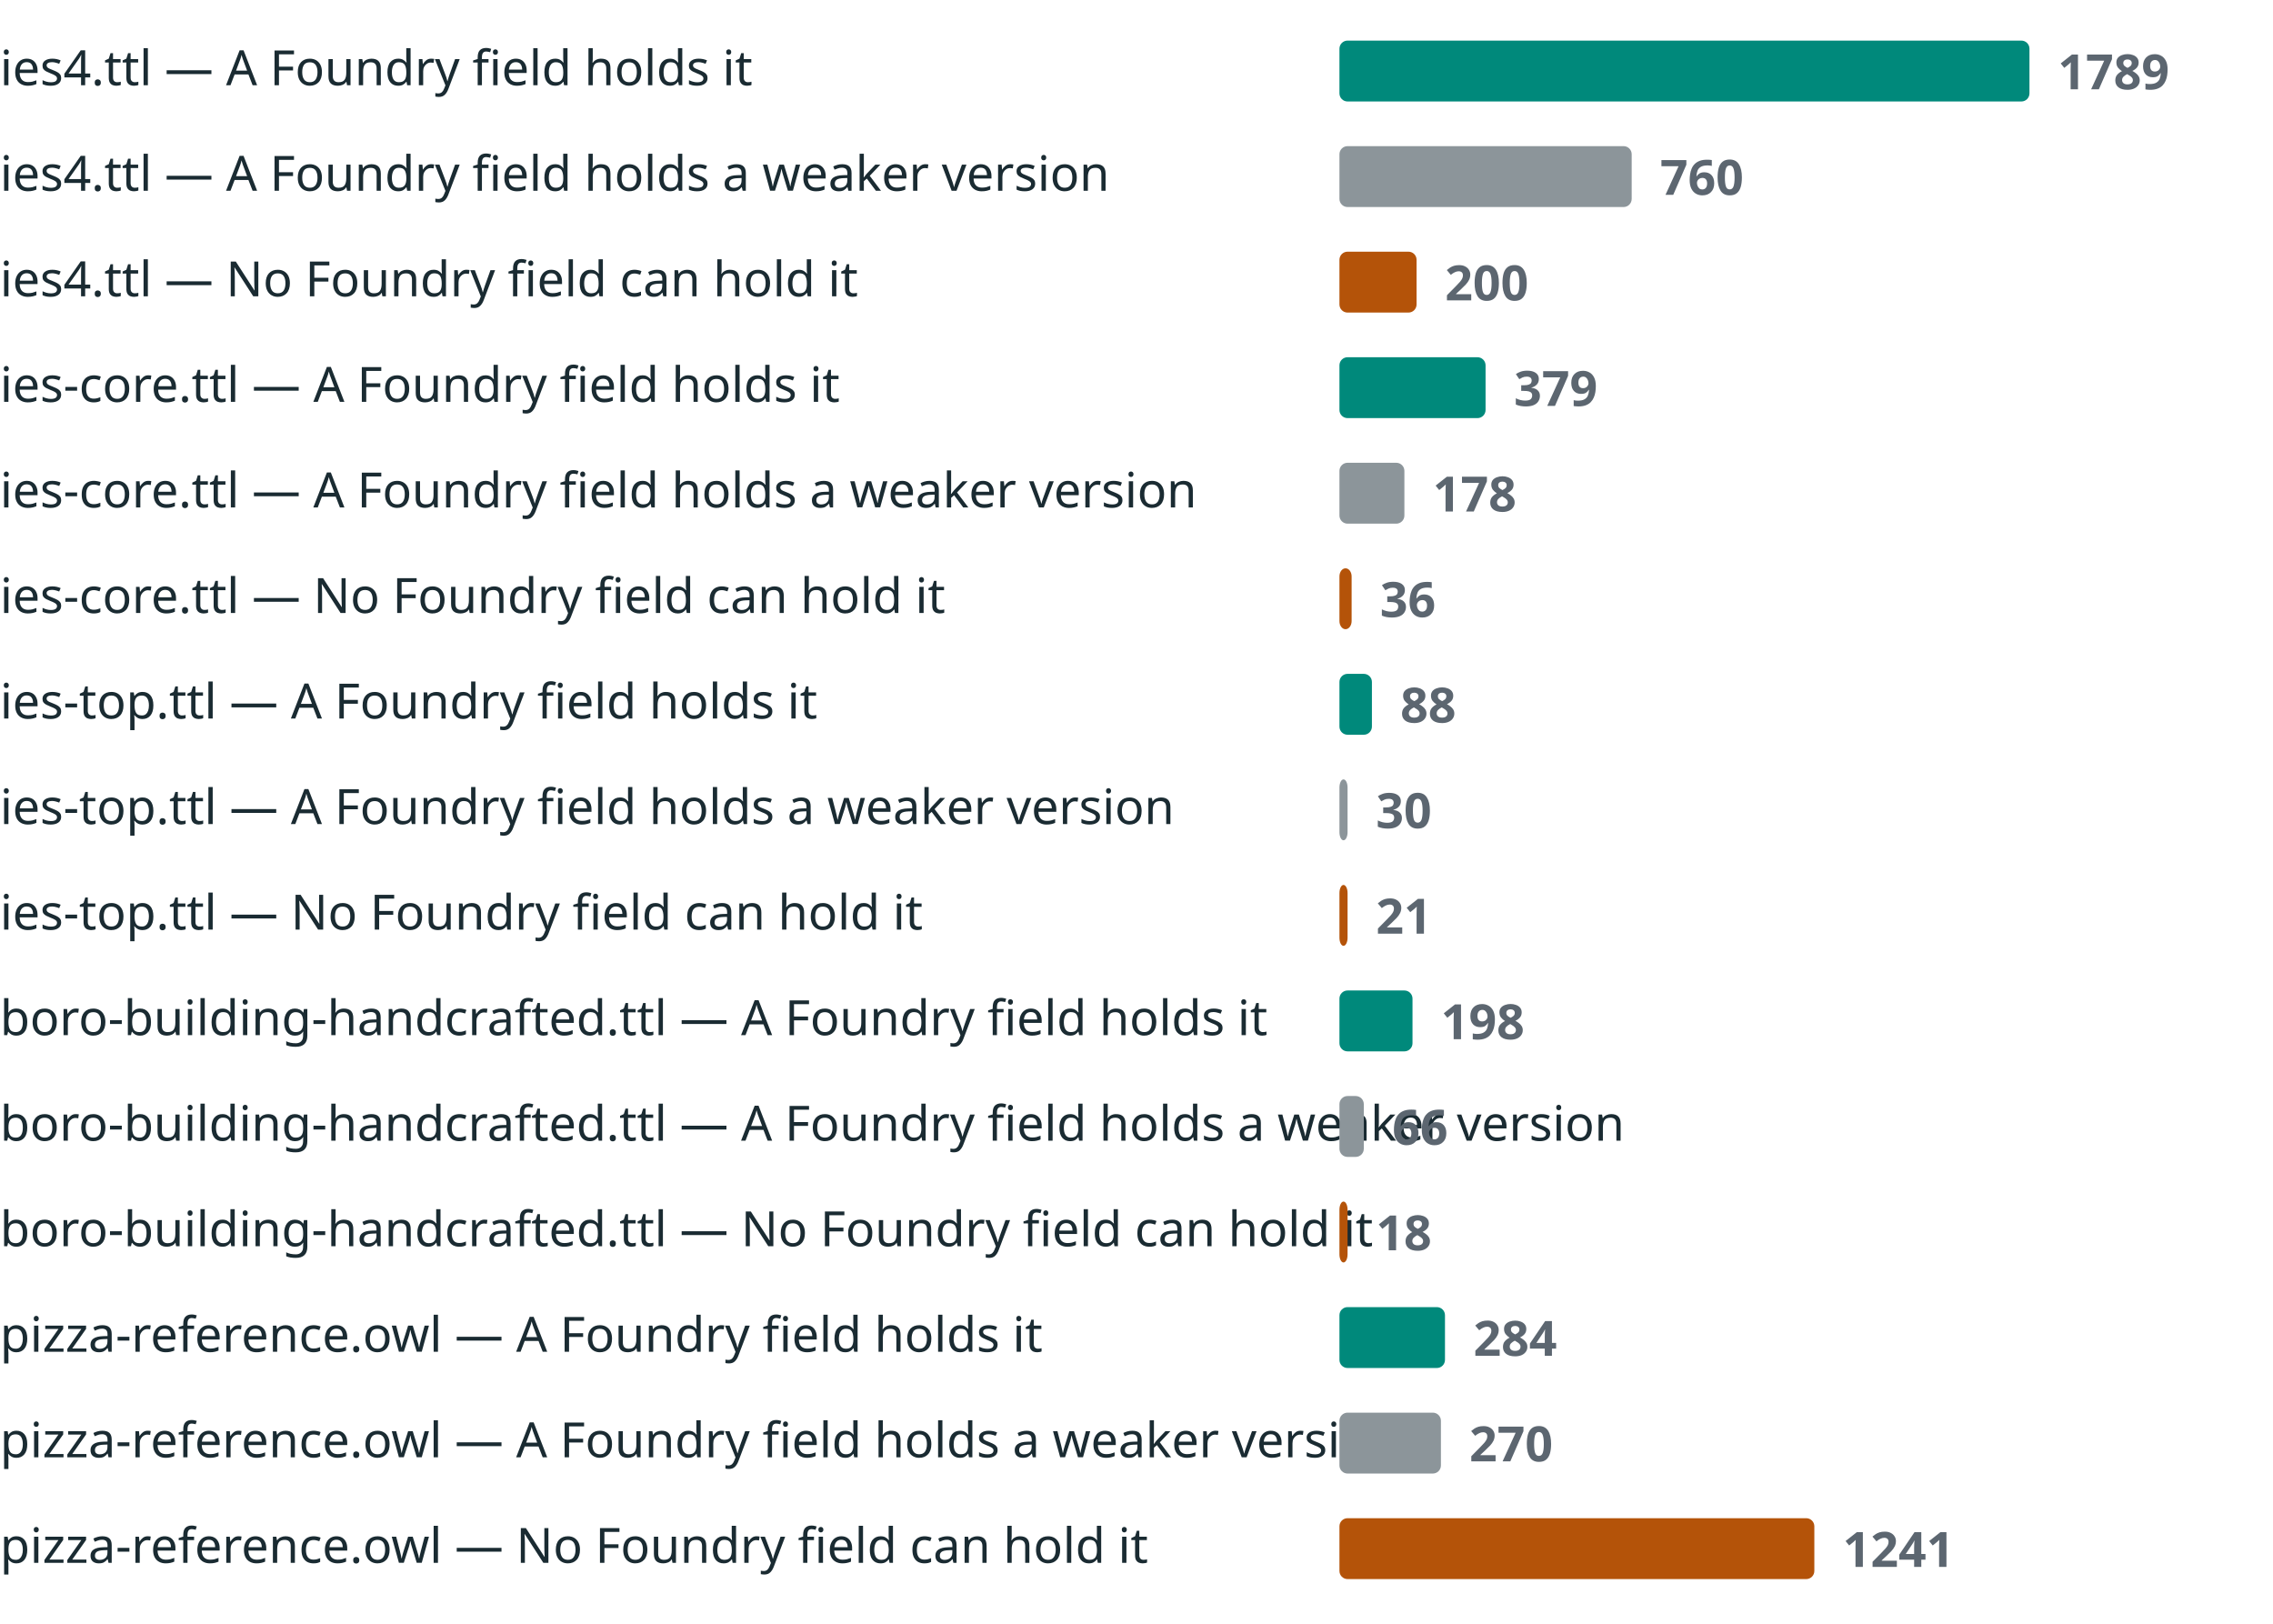
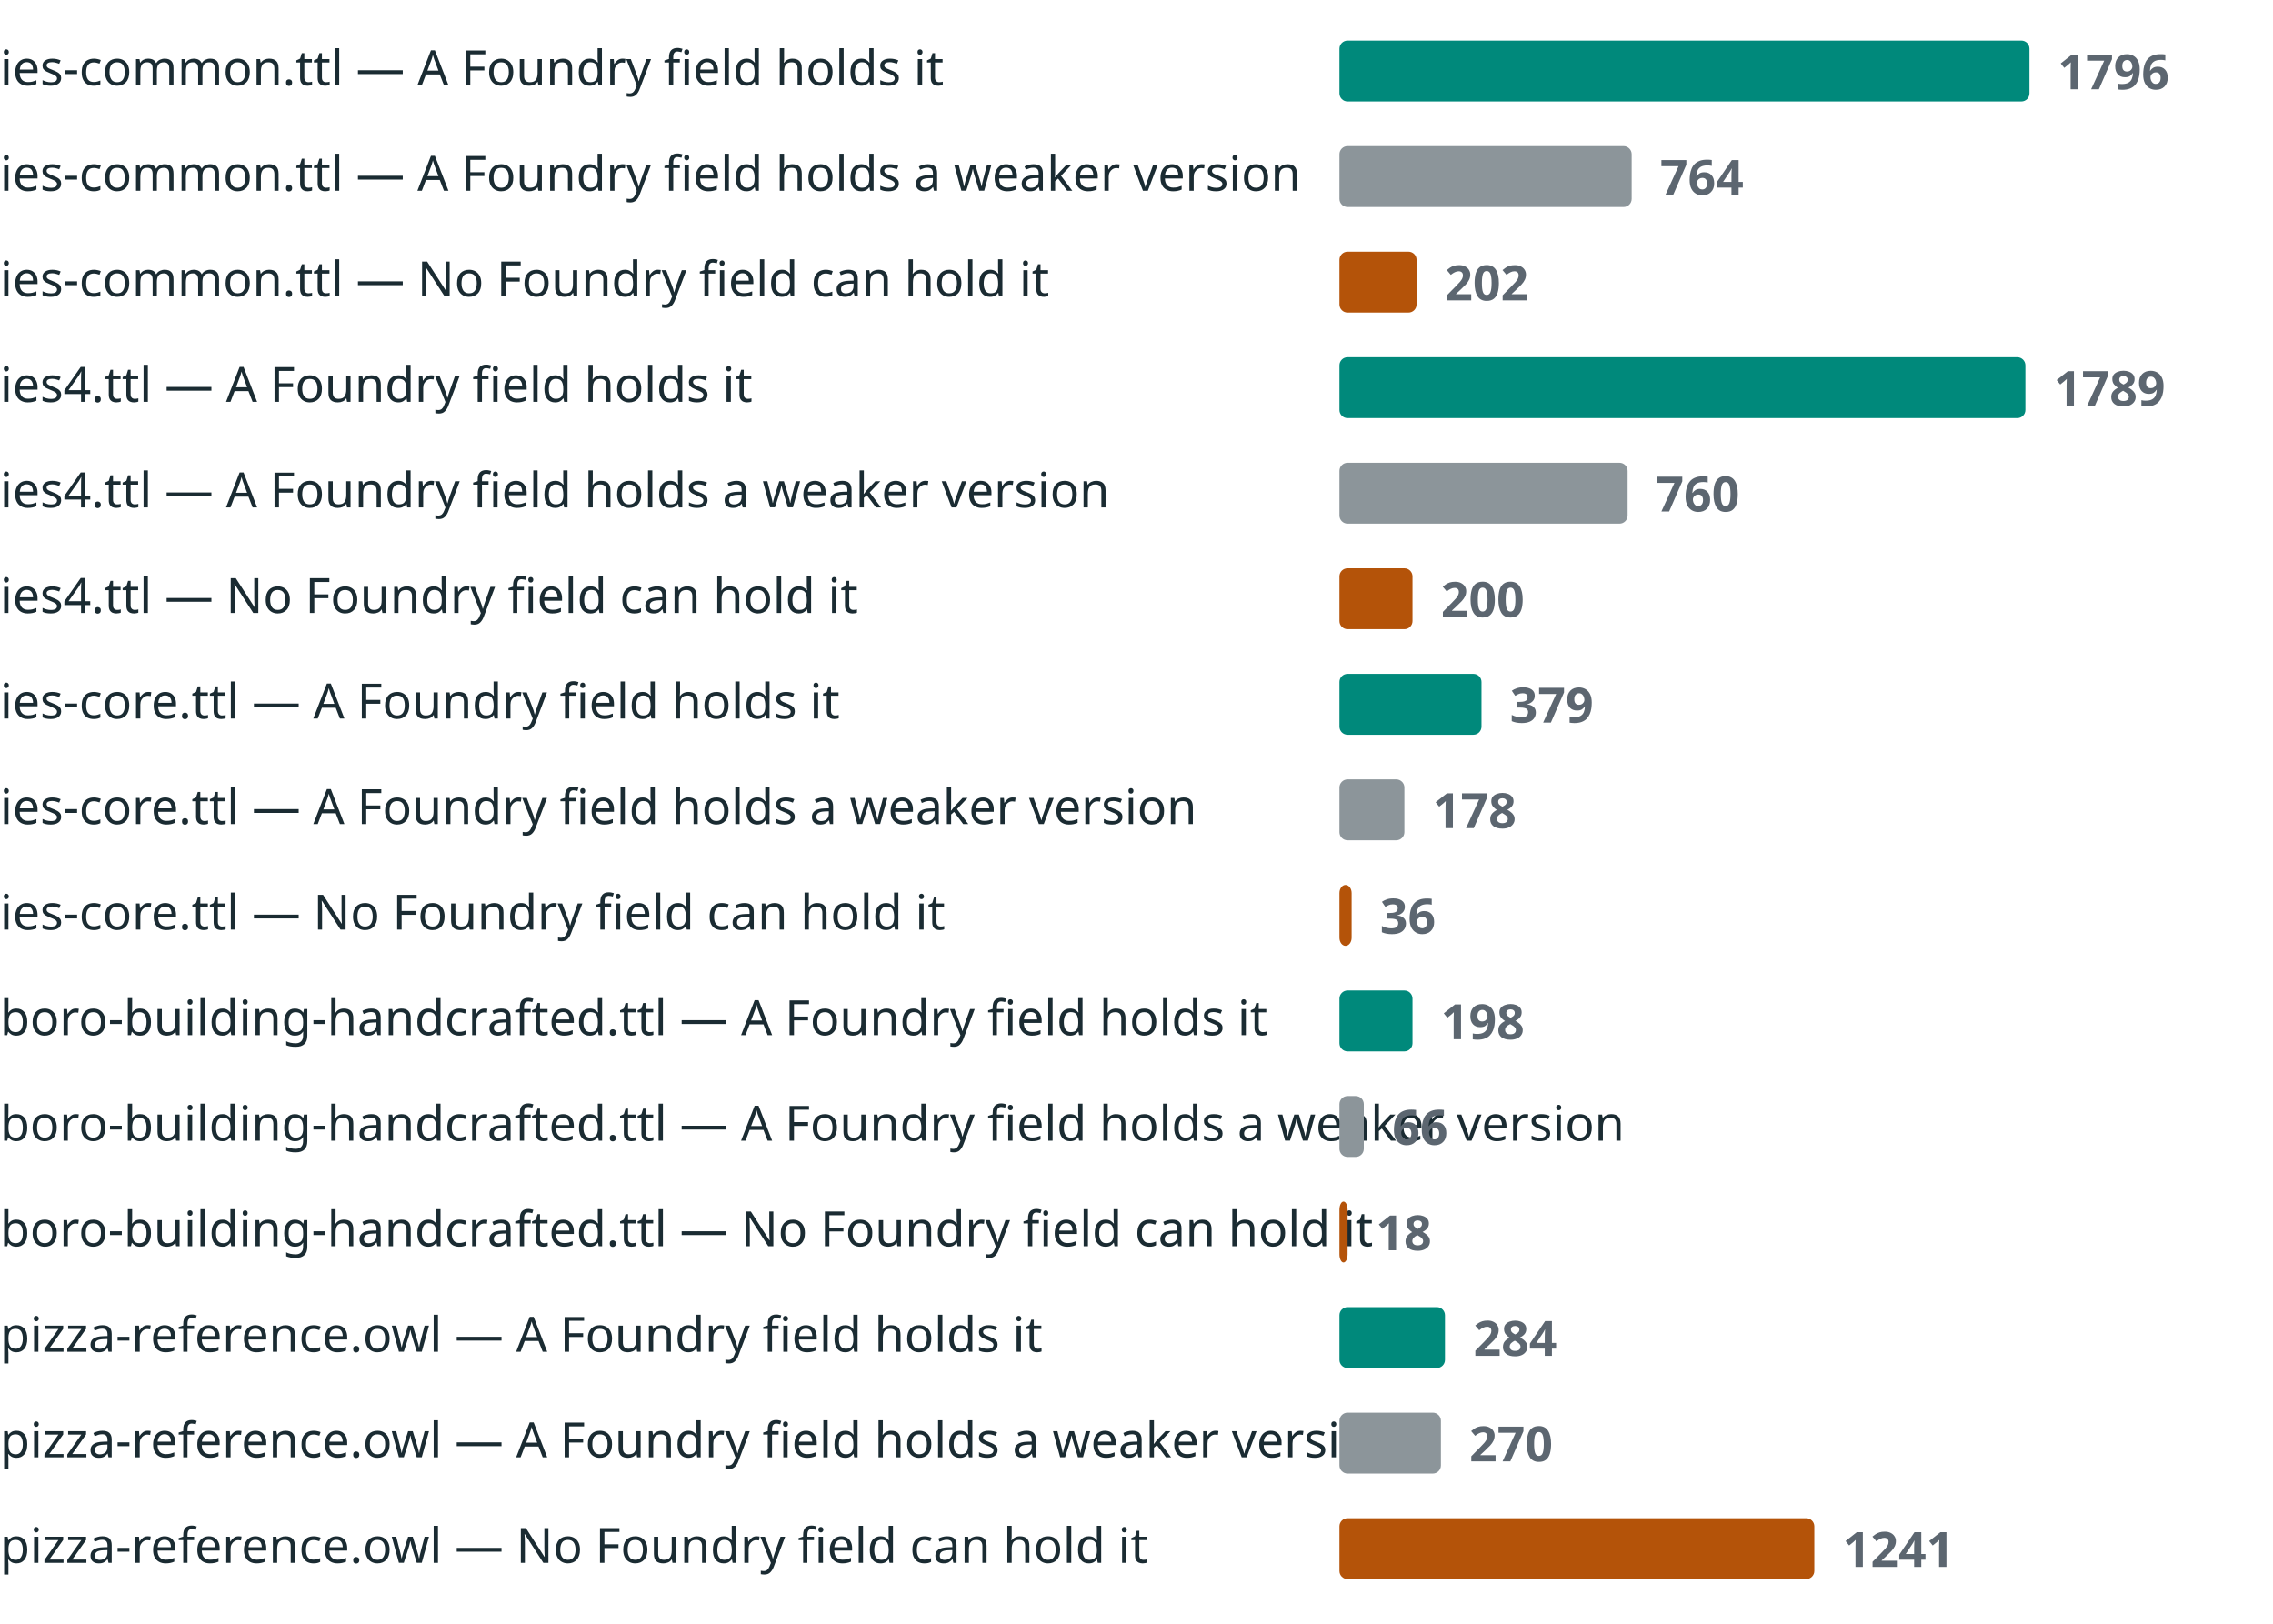
<svg xmlns="http://www.w3.org/2000/svg" viewBox="0 0 560 400" width="560" height="400" role="img">
-   <text x="0" y="21" font-family="system-ui,sans-serif" font-size="12" fill="#1a2b32">ies4.ttl — A Foundry field holds it</text>
+   <text x="0" y="21" font-family="system-ui,sans-serif" font-size="12" fill="#1a2b32">ies-common.ttl — A Foundry field holds it</text>
  <rect x="330" y="10" width="170" height="15" rx="2" fill="#00897b" />
-   <text x="507" y="22" font-family="system-ui,sans-serif" font-size="12" font-weight="600" fill="#5c6670">1789</text>
-   <text x="0" y="47" font-family="system-ui,sans-serif" font-size="12" fill="#1a2b32">ies4.ttl — A Foundry field holds a weaker version</text>
+   <text x="507" y="22" font-family="system-ui,sans-serif" font-size="12" font-weight="600" fill="#5c6670">1796</text>
+   <text x="0" y="47" font-family="system-ui,sans-serif" font-size="12" fill="#1a2b32">ies-common.ttl — A Foundry field holds a weaker version</text>
  <rect x="330" y="36" width="72" height="15" rx="2" fill="#8c959a" />
-   <text x="409" y="48" font-family="system-ui,sans-serif" font-size="12" font-weight="600" fill="#5c6670">760</text>
-   <text x="0" y="73" font-family="system-ui,sans-serif" font-size="12" fill="#1a2b32">ies4.ttl — No Foundry field can hold it</text>
+   <text x="409" y="48" font-family="system-ui,sans-serif" font-size="12" font-weight="600" fill="#5c6670">764</text>
+   <text x="0" y="73" font-family="system-ui,sans-serif" font-size="12" fill="#1a2b32">ies-common.ttl — No Foundry field can hold it</text>
  <rect x="330" y="62" width="19" height="15" rx="2" fill="#b45309" />
-   <text x="356" y="74" font-family="system-ui,sans-serif" font-size="12" font-weight="600" fill="#5c6670">200</text>
-   <text x="0" y="99" font-family="system-ui,sans-serif" font-size="12" fill="#1a2b32">ies-core.ttl — A Foundry field holds it</text>
-   <rect x="330" y="88" width="36" height="15" rx="2" fill="#00897b" />
-   <text x="373" y="100" font-family="system-ui,sans-serif" font-size="12" font-weight="600" fill="#5c6670">379</text>
-   <text x="0" y="125" font-family="system-ui,sans-serif" font-size="12" fill="#1a2b32">ies-core.ttl — A Foundry field holds a weaker version</text>
-   <rect x="330" y="114" width="16" height="15" rx="2" fill="#8c959a" />
-   <text x="353" y="126" font-family="system-ui,sans-serif" font-size="12" font-weight="600" fill="#5c6670">178</text>
-   <text x="0" y="151" font-family="system-ui,sans-serif" font-size="12" fill="#1a2b32">ies-core.ttl — No Foundry field can hold it</text>
-   <rect x="330" y="140" width="3" height="15" rx="2" fill="#b45309" />
-   <text x="340" y="152" font-family="system-ui,sans-serif" font-size="12" font-weight="600" fill="#5c6670">36</text>
-   <text x="0" y="177" font-family="system-ui,sans-serif" font-size="12" fill="#1a2b32">ies-top.ttl — A Foundry field holds it</text>
-   <rect x="330" y="166" width="8" height="15" rx="2" fill="#00897b" />
-   <text x="345" y="178" font-family="system-ui,sans-serif" font-size="12" font-weight="600" fill="#5c6670">88</text>
-   <text x="0" y="203" font-family="system-ui,sans-serif" font-size="12" fill="#1a2b32">ies-top.ttl — A Foundry field holds a weaker version</text>
-   <rect x="330" y="192" width="2" height="15" rx="2" fill="#8c959a" />
-   <text x="339" y="204" font-family="system-ui,sans-serif" font-size="12" font-weight="600" fill="#5c6670">30</text>
-   <text x="0" y="229" font-family="system-ui,sans-serif" font-size="12" fill="#1a2b32">ies-top.ttl — No Foundry field can hold it</text>
-   <rect x="330" y="218" width="2" height="15" rx="2" fill="#b45309" />
-   <text x="339" y="230" font-family="system-ui,sans-serif" font-size="12" font-weight="600" fill="#5c6670">21</text>
+   <text x="356" y="74" font-family="system-ui,sans-serif" font-size="12" font-weight="600" fill="#5c6670">202</text>
+   <text x="0" y="99" font-family="system-ui,sans-serif" font-size="12" fill="#1a2b32">ies4.ttl — A Foundry field holds it</text>
+   <rect x="330" y="88" width="169" height="15" rx="2" fill="#00897b" />
+   <text x="506" y="100" font-family="system-ui,sans-serif" font-size="12" font-weight="600" fill="#5c6670">1789</text>
+   <text x="0" y="125" font-family="system-ui,sans-serif" font-size="12" fill="#1a2b32">ies4.ttl — A Foundry field holds a weaker version</text>
+   <rect x="330" y="114" width="71" height="15" rx="2" fill="#8c959a" />
+   <text x="408" y="126" font-family="system-ui,sans-serif" font-size="12" font-weight="600" fill="#5c6670">760</text>
+   <text x="0" y="151" font-family="system-ui,sans-serif" font-size="12" fill="#1a2b32">ies4.ttl — No Foundry field can hold it</text>
+   <rect x="330" y="140" width="18" height="15" rx="2" fill="#b45309" />
+   <text x="355" y="152" font-family="system-ui,sans-serif" font-size="12" font-weight="600" fill="#5c6670">200</text>
+   <text x="0" y="177" font-family="system-ui,sans-serif" font-size="12" fill="#1a2b32">ies-core.ttl — A Foundry field holds it</text>
+   <rect x="330" y="166" width="35" height="15" rx="2" fill="#00897b" />
+   <text x="372" y="178" font-family="system-ui,sans-serif" font-size="12" font-weight="600" fill="#5c6670">379</text>
+   <text x="0" y="203" font-family="system-ui,sans-serif" font-size="12" fill="#1a2b32">ies-core.ttl — A Foundry field holds a weaker version</text>
+   <rect x="330" y="192" width="16" height="15" rx="2" fill="#8c959a" />
+   <text x="353" y="204" font-family="system-ui,sans-serif" font-size="12" font-weight="600" fill="#5c6670">178</text>
+   <text x="0" y="229" font-family="system-ui,sans-serif" font-size="12" fill="#1a2b32">ies-core.ttl — No Foundry field can hold it</text>
+   <rect x="330" y="218" width="3" height="15" rx="2" fill="#b45309" />
+   <text x="340" y="230" font-family="system-ui,sans-serif" font-size="12" font-weight="600" fill="#5c6670">36</text>
  <text x="0" y="255" font-family="system-ui,sans-serif" font-size="12" fill="#1a2b32">boro-building-handcrafted.ttl — A Foundry field holds it</text>
  <rect x="330" y="244" width="18" height="15" rx="2" fill="#00897b" />
  <text x="355" y="256" font-family="system-ui,sans-serif" font-size="12" font-weight="600" fill="#5c6670">198</text>
  <text x="0" y="281" font-family="system-ui,sans-serif" font-size="12" fill="#1a2b32">boro-building-handcrafted.ttl — A Foundry field holds a weaker version</text>
  <rect x="330" y="270" width="6" height="15" rx="2" fill="#8c959a" />
  <text x="343" y="282" font-family="system-ui,sans-serif" font-size="12" font-weight="600" fill="#5c6670">66</text>
  <text x="0" y="307" font-family="system-ui,sans-serif" font-size="12" fill="#1a2b32">boro-building-handcrafted.ttl — No Foundry field can hold it</text>
  <rect x="330" y="296" width="2" height="15" rx="2" fill="#b45309" />
  <text x="339" y="308" font-family="system-ui,sans-serif" font-size="12" font-weight="600" fill="#5c6670">18</text>
  <text x="0" y="333" font-family="system-ui,sans-serif" font-size="12" fill="#1a2b32">pizza-reference.owl — A Foundry field holds it</text>
  <rect x="330" y="322" width="26" height="15" rx="2" fill="#00897b" />
  <text x="363" y="334" font-family="system-ui,sans-serif" font-size="12" font-weight="600" fill="#5c6670">284</text>
  <text x="0" y="359" font-family="system-ui,sans-serif" font-size="12" fill="#1a2b32">pizza-reference.owl — A Foundry field holds a weaker version</text>
  <rect x="330" y="348" width="25" height="15" rx="2" fill="#8c959a" />
  <text x="362" y="360" font-family="system-ui,sans-serif" font-size="12" font-weight="600" fill="#5c6670">270</text>
  <text x="0" y="385" font-family="system-ui,sans-serif" font-size="12" fill="#1a2b32">pizza-reference.owl — No Foundry field can hold it</text>
  <rect x="330" y="374" width="117" height="15" rx="2" fill="#b45309" />
  <text x="454" y="386" font-family="system-ui,sans-serif" font-size="12" font-weight="600" fill="#5c6670">1241</text>
</svg>
